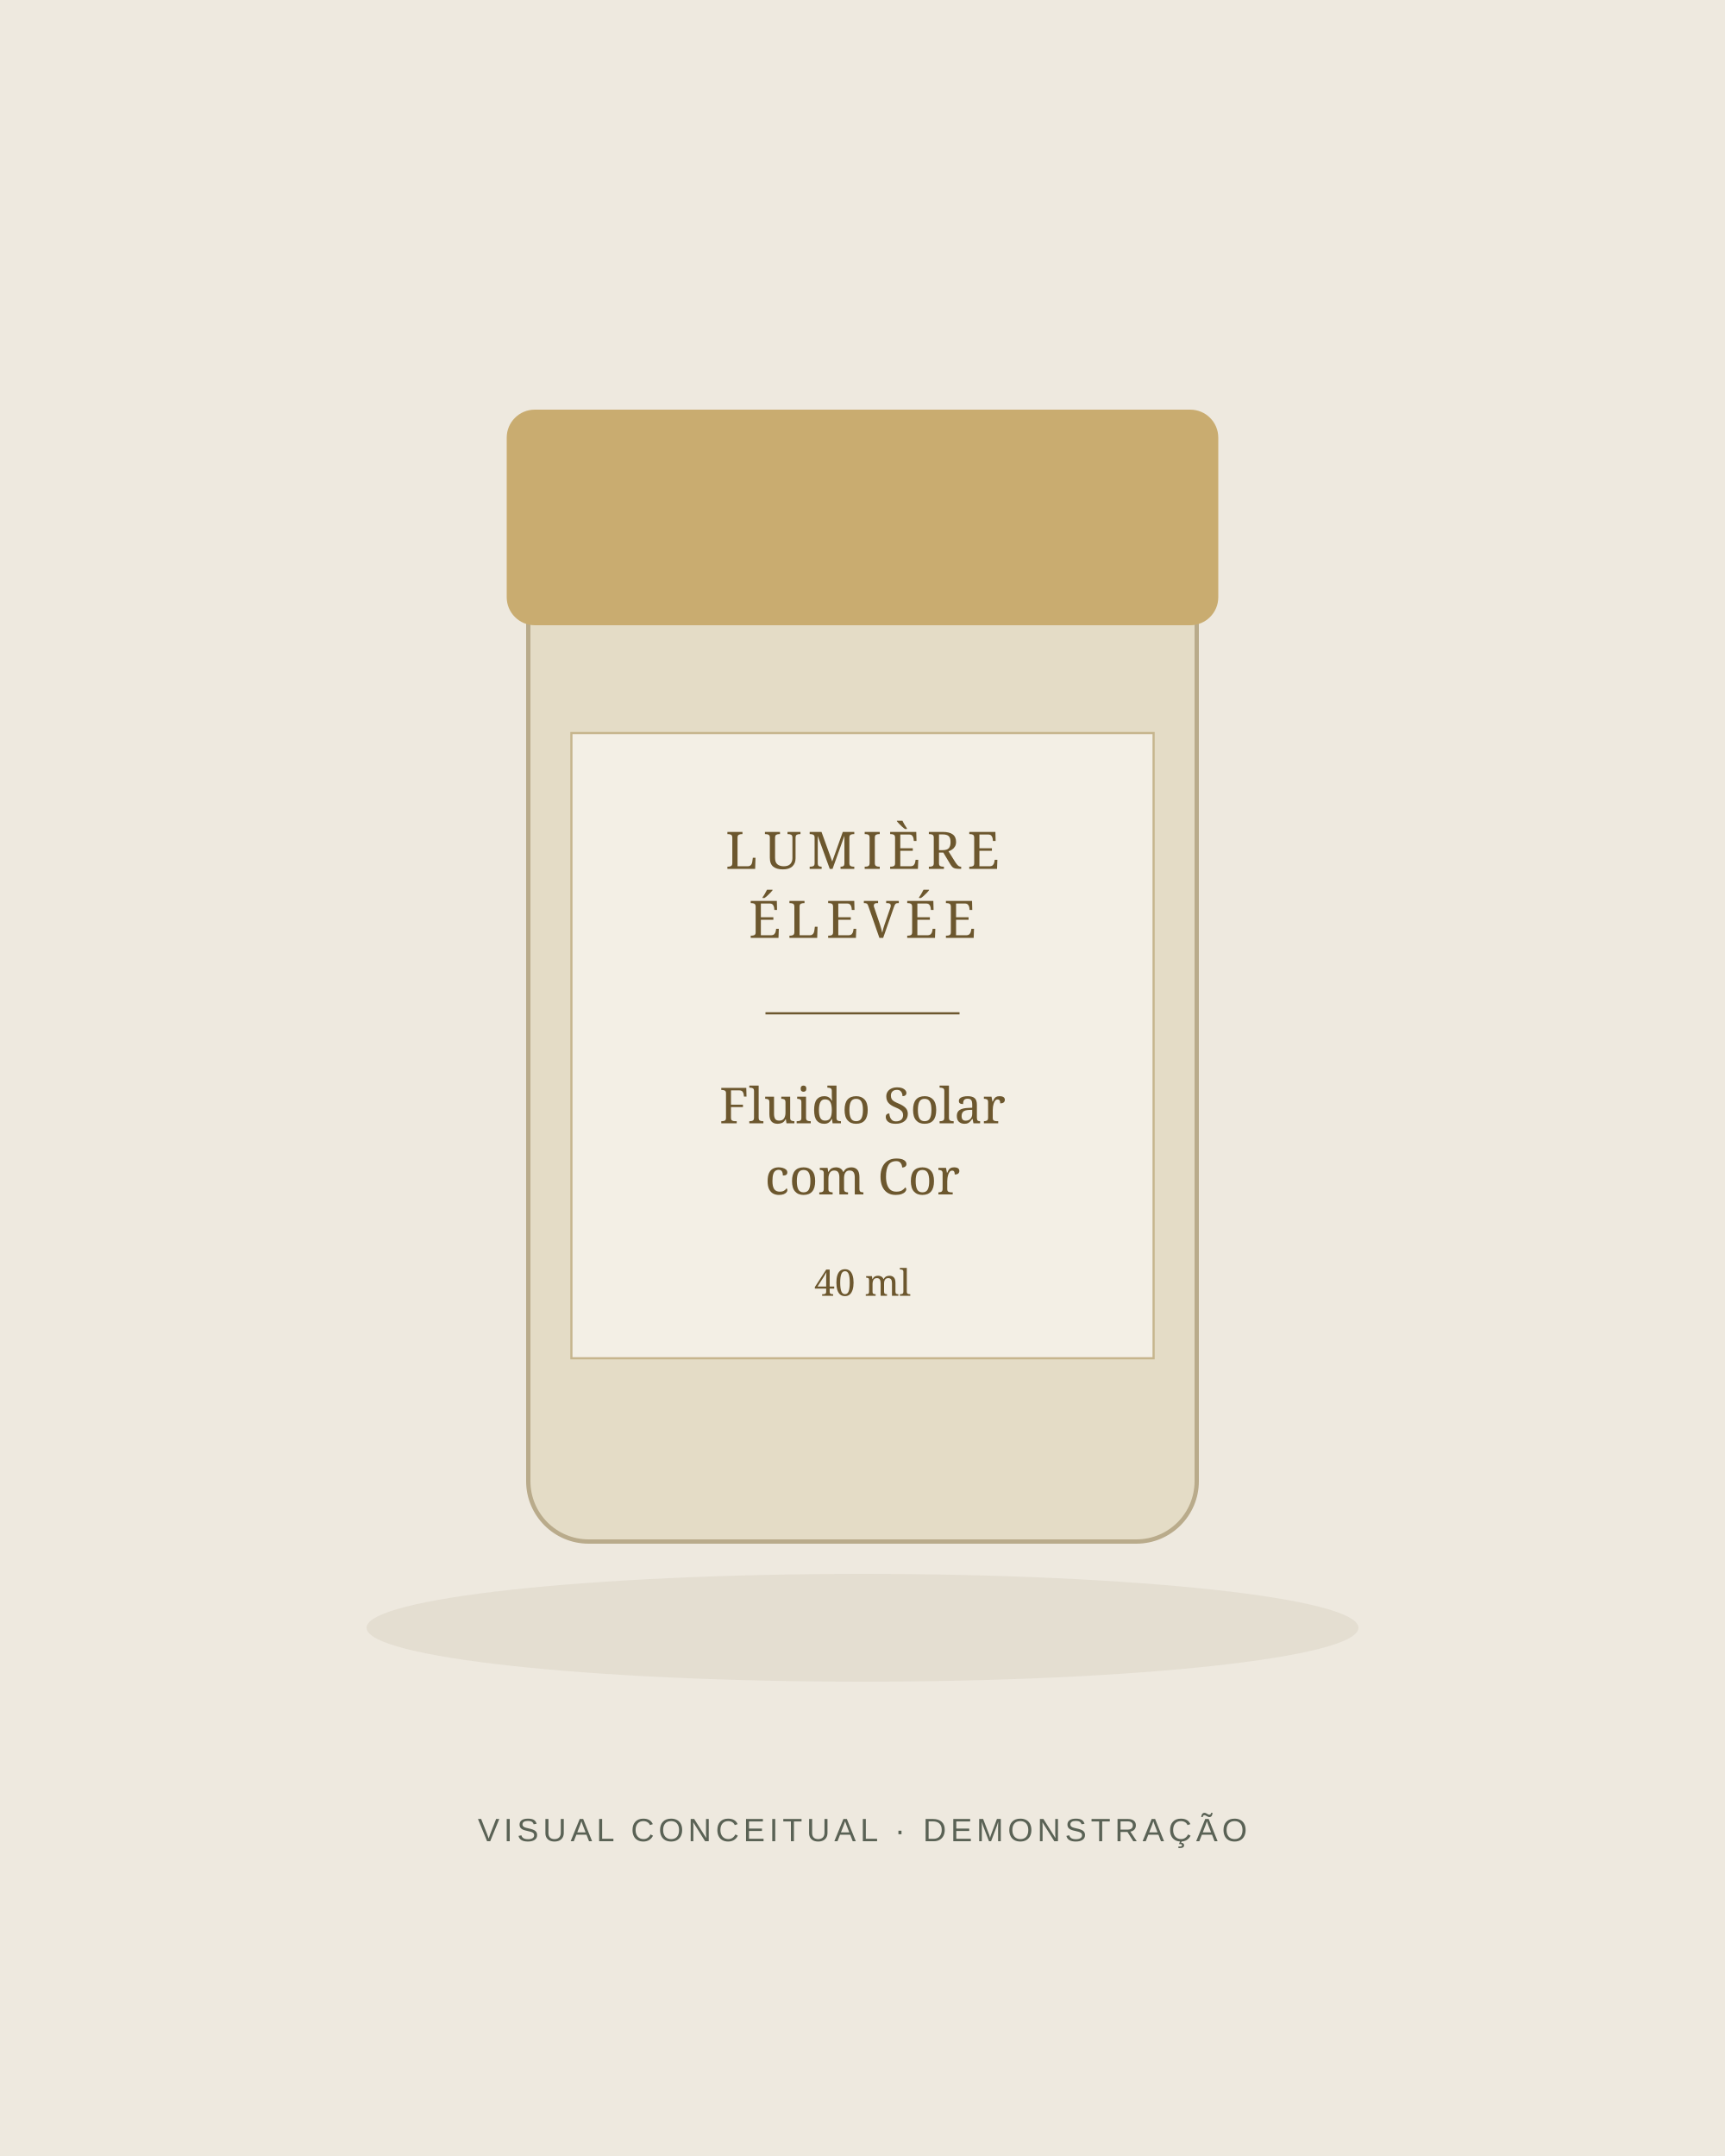
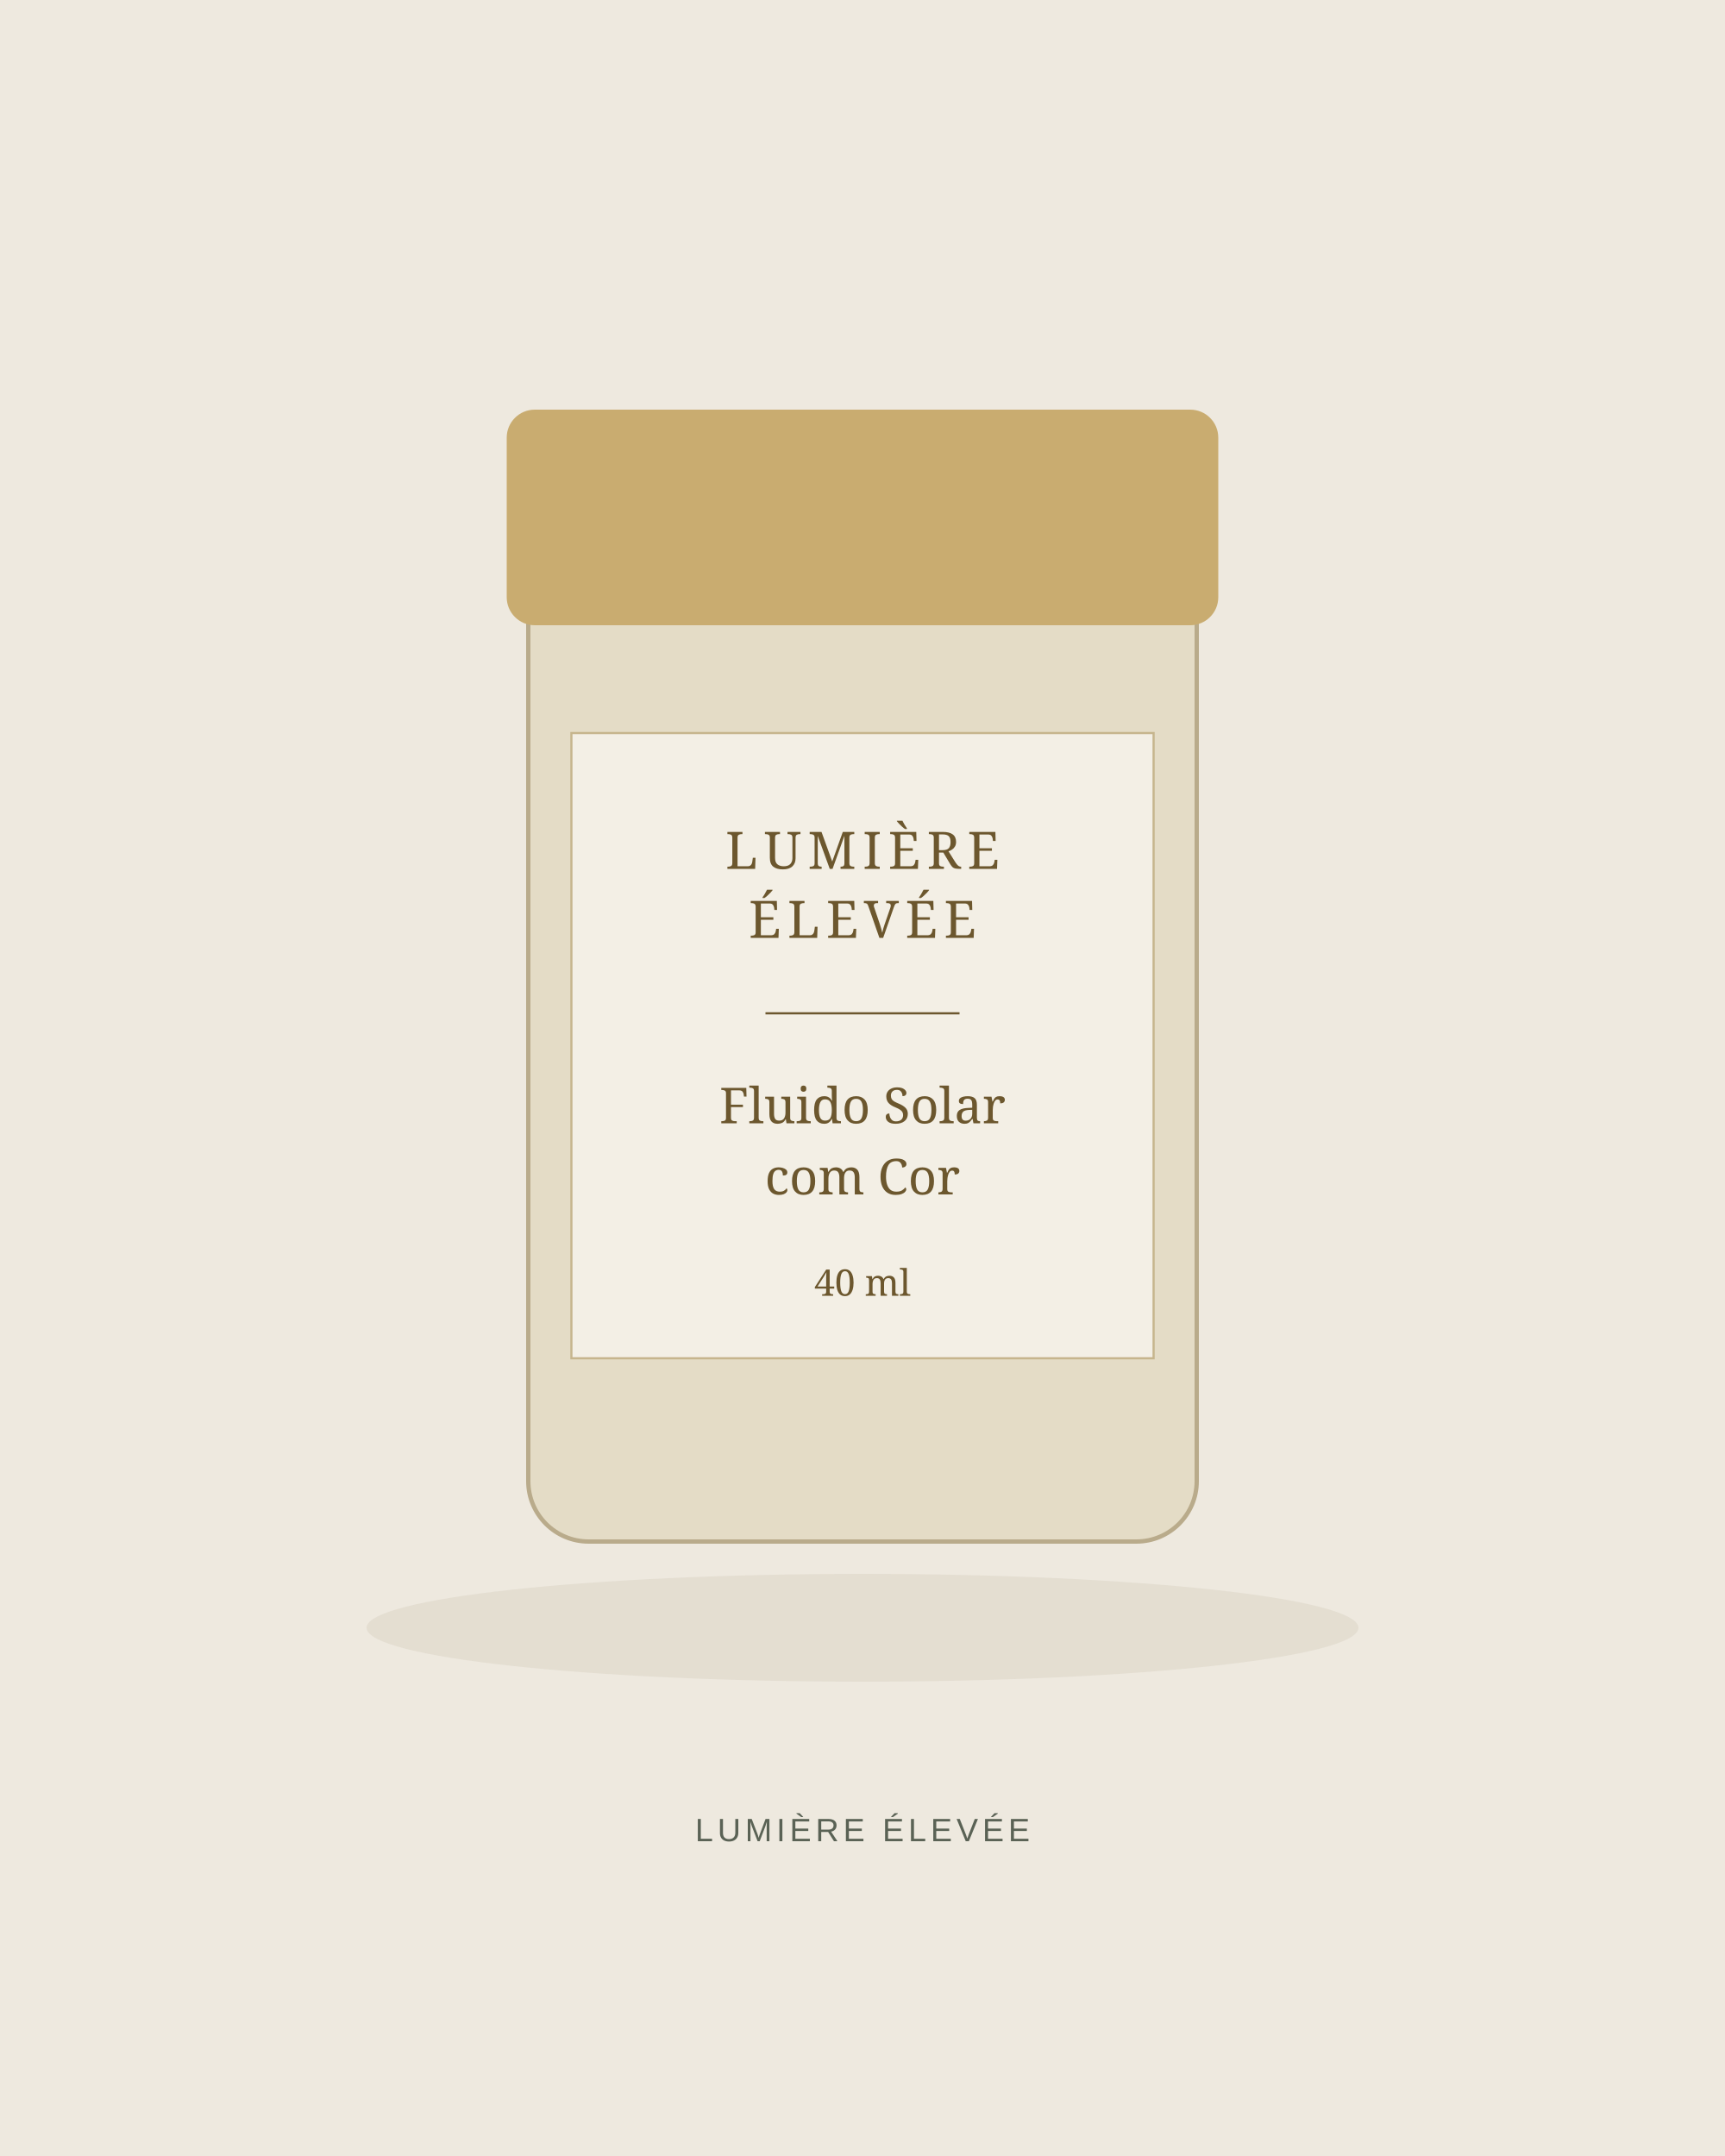
<svg xmlns="http://www.w3.org/2000/svg" width="800" height="1000" viewBox="0 0 800 1000">
  <rect width="800" height="1000" fill="#eee9df" />
  <ellipse cx="400" cy="755" rx="230" ry="25" fill="#bcb29c" opacity=".2" />
  <rect x="245" y="235" width="310" height="480" rx="28" fill="#e4dcc6" stroke="#b9ab8b" stroke-width="2" />
  <rect x="235" y="190" width="330" height="100" rx="13" fill="#c9ac70" />
  <rect x="265" y="340" width="270" height="290" fill="#f3efe5" stroke="#c6b58d" />
  <g fill="#6c572e" text-anchor="middle" font-family="Georgia,serif">
    <text x="400" y="403" font-size="24" letter-spacing="3">LUMIÈRE</text>
    <text x="400" y="435" font-size="24" letter-spacing="3">ÉLEVÉE</text>
    <path d="M355 470h90" stroke="#6c572e" />
    <text x="400" y="521" font-size="23">Fluido Solar</text>
    <text x="400" y="554" font-size="23">com Cor</text>
    <text x="400" y="601" font-size="17">40 ml</text>
  </g>
-   <text x="400" y="854" text-anchor="middle" font-family="Arial,sans-serif" font-size="15" fill="#5a6255" letter-spacing="2">VISUAL CONCEITUAL · DEMONSTRAÇÃO</text>
+   <text x="400" y="854" text-anchor="middle" font-family="Arial,sans-serif" font-size="15" fill="#5a6255" letter-spacing="2">LUMIÈRE ÉLEVÉE</text>
</svg>
